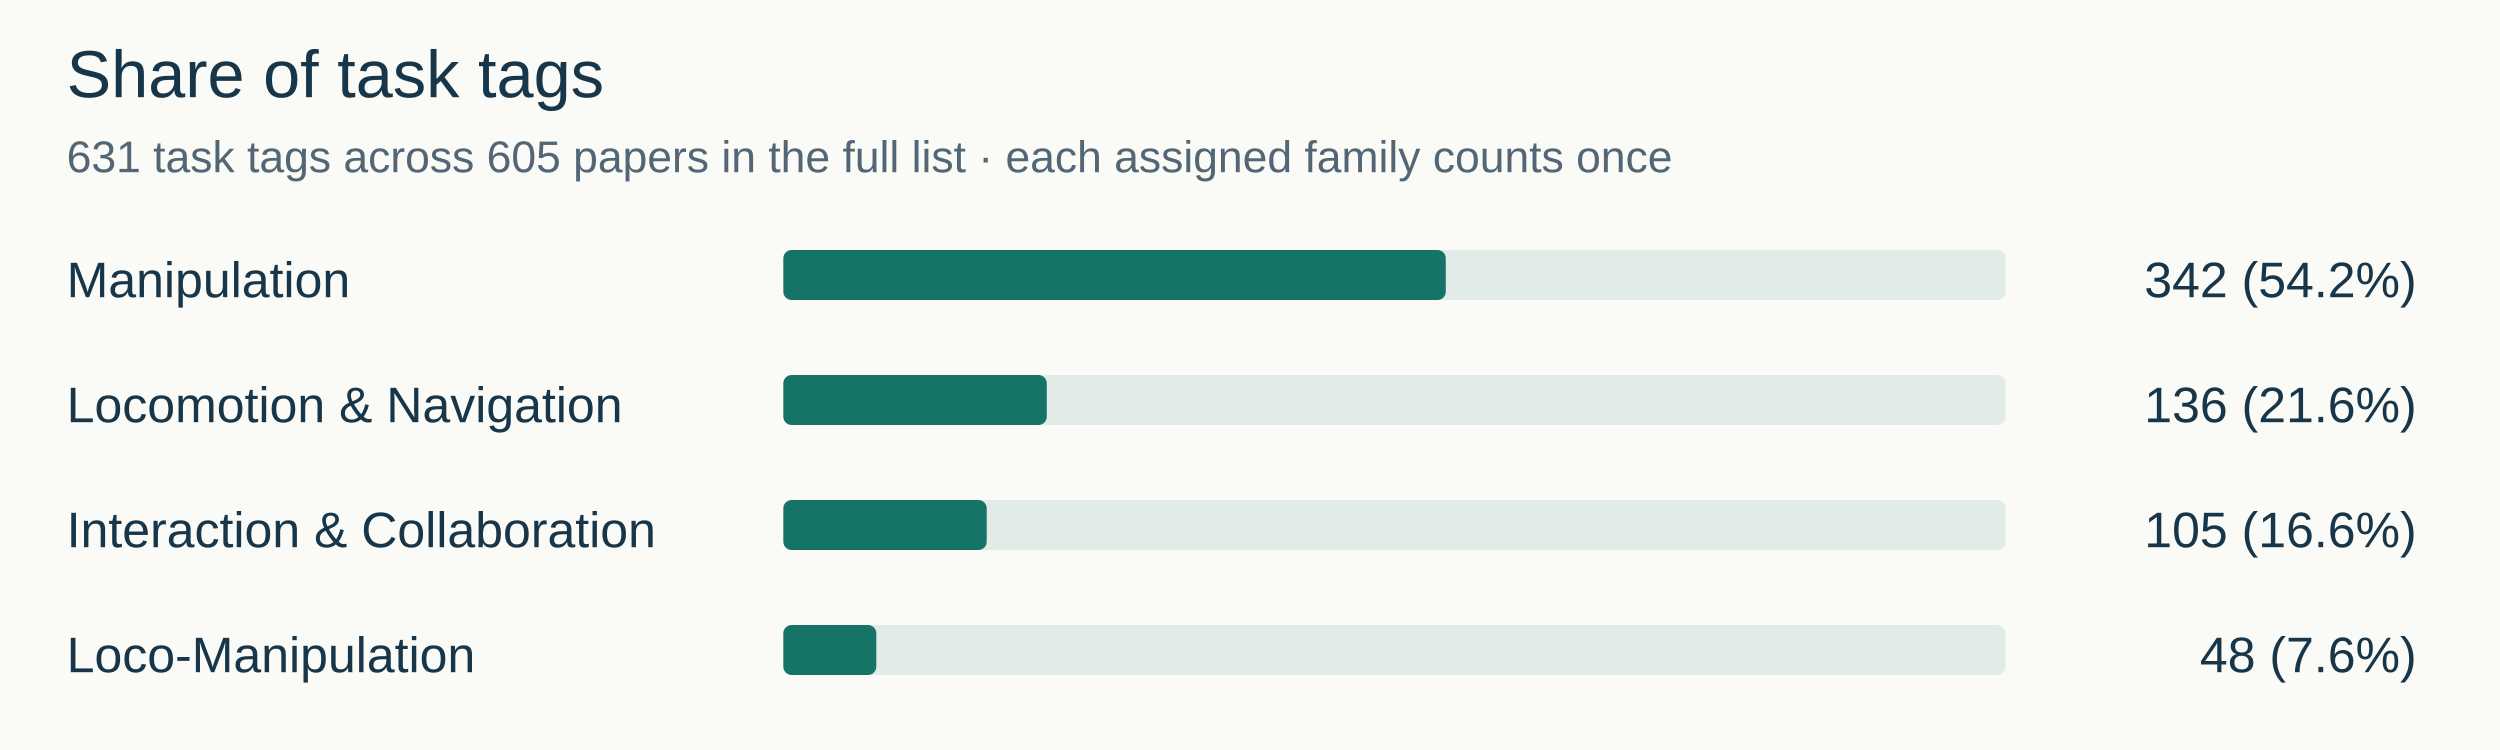
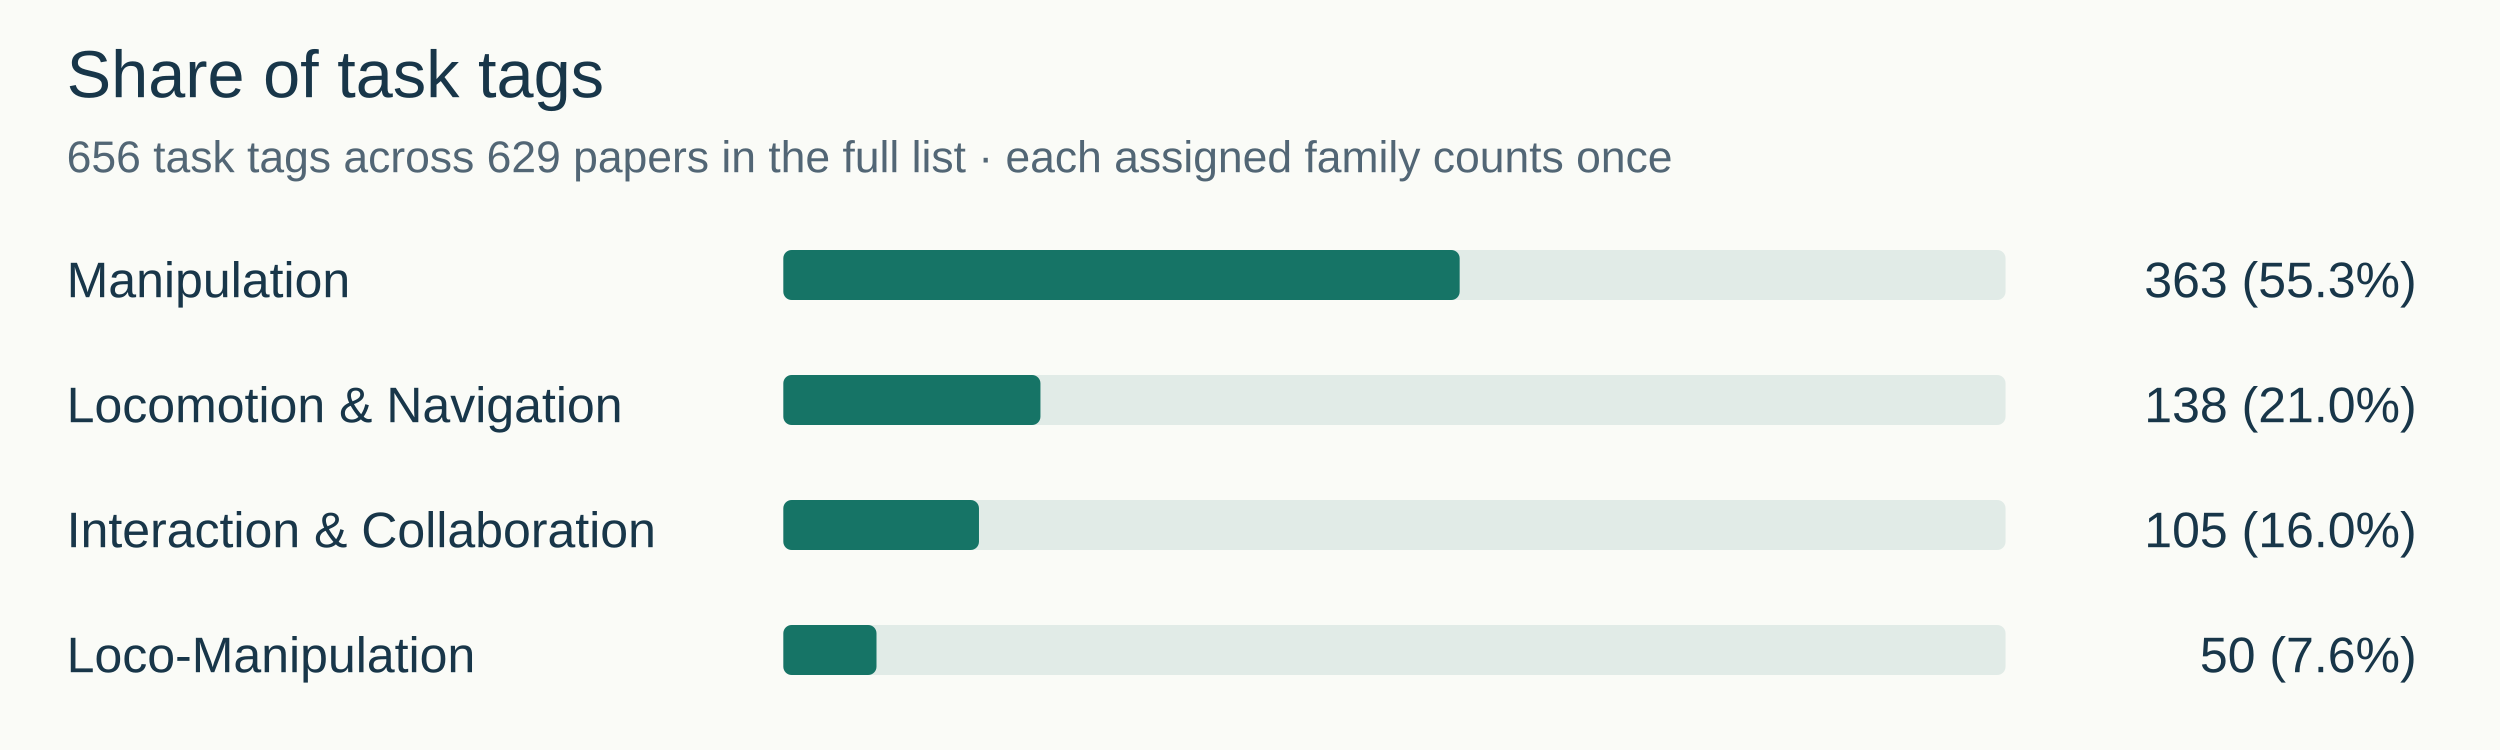
<svg xmlns="http://www.w3.org/2000/svg" width="900" height="270" viewBox="0 0 900 270" font-family="Arial,sans-serif">
  <rect width="900" height="270" fill="#fafbf7" />
  <text x="24" y="35" font-size="24" fill="#183649" text-anchor="start">Share of task tags</text>
-   <text x="24" y="62" font-size="16" fill="#526675" text-anchor="start">631 task tags across 605 papers in the full list · each assigned family counts once</text>
+   <text x="24" y="62" font-size="16" fill="#526675" text-anchor="start">656 task tags across 629 papers in the full list · each assigned family counts once</text>
  <text x="24" y="107" font-size="18" fill="#183649" text-anchor="start">Manipulation</text>
  <rect x="282" y="90" width="440" height="18" rx="3" fill="#e1ebe7" />
-   <rect x="282" y="90" width="238.48" height="18" rx="3" fill="#167466" />
-   <text x="870" y="107" font-size="18" fill="#183649" text-anchor="end">342  (54.2%)</text>
+   <rect x="282" y="90" width="243.48" height="18" rx="3" fill="#167466" />
+   <text x="870" y="107" font-size="18" fill="#183649" text-anchor="end">363  (55.3%)</text>
  <text x="24" y="152" font-size="18" fill="#183649" text-anchor="start">Locomotion &amp; Navigation</text>
  <rect x="282" y="135" width="440" height="18" rx="3" fill="#e1ebe7" />
-   <rect x="282" y="135" width="94.83" height="18" rx="3" fill="#167466" />
-   <text x="870" y="152" font-size="18" fill="#183649" text-anchor="end">136  (21.6%)</text>
+   <rect x="282" y="135" width="92.56" height="18" rx="3" fill="#167466" />
+   <text x="870" y="152" font-size="18" fill="#183649" text-anchor="end">138  (21.0%)</text>
  <text x="24" y="197" font-size="18" fill="#183649" text-anchor="start">Interaction &amp; Collaboration</text>
  <rect x="282" y="180" width="440" height="18" rx="3" fill="#e1ebe7" />
-   <rect x="282" y="180" width="73.22" height="18" rx="3" fill="#167466" />
-   <text x="870" y="197" font-size="18" fill="#183649" text-anchor="end">105  (16.6%)</text>
+   <rect x="282" y="180" width="70.43" height="18" rx="3" fill="#167466" />
+   <text x="870" y="197" font-size="18" fill="#183649" text-anchor="end">105  (16.0%)</text>
  <text x="24" y="242" font-size="18" fill="#183649" text-anchor="start">Loco-Manipulation</text>
  <rect x="282" y="225" width="440" height="18" rx="3" fill="#e1ebe7" />
-   <rect x="282" y="225" width="33.47" height="18" rx="3" fill="#167466" />
-   <text x="870" y="242" font-size="18" fill="#183649" text-anchor="end">48  (7.6%)</text>
+   <rect x="282" y="225" width="33.54" height="18" rx="3" fill="#167466" />
+   <text x="870" y="242" font-size="18" fill="#183649" text-anchor="end">50  (7.6%)</text>
</svg>
